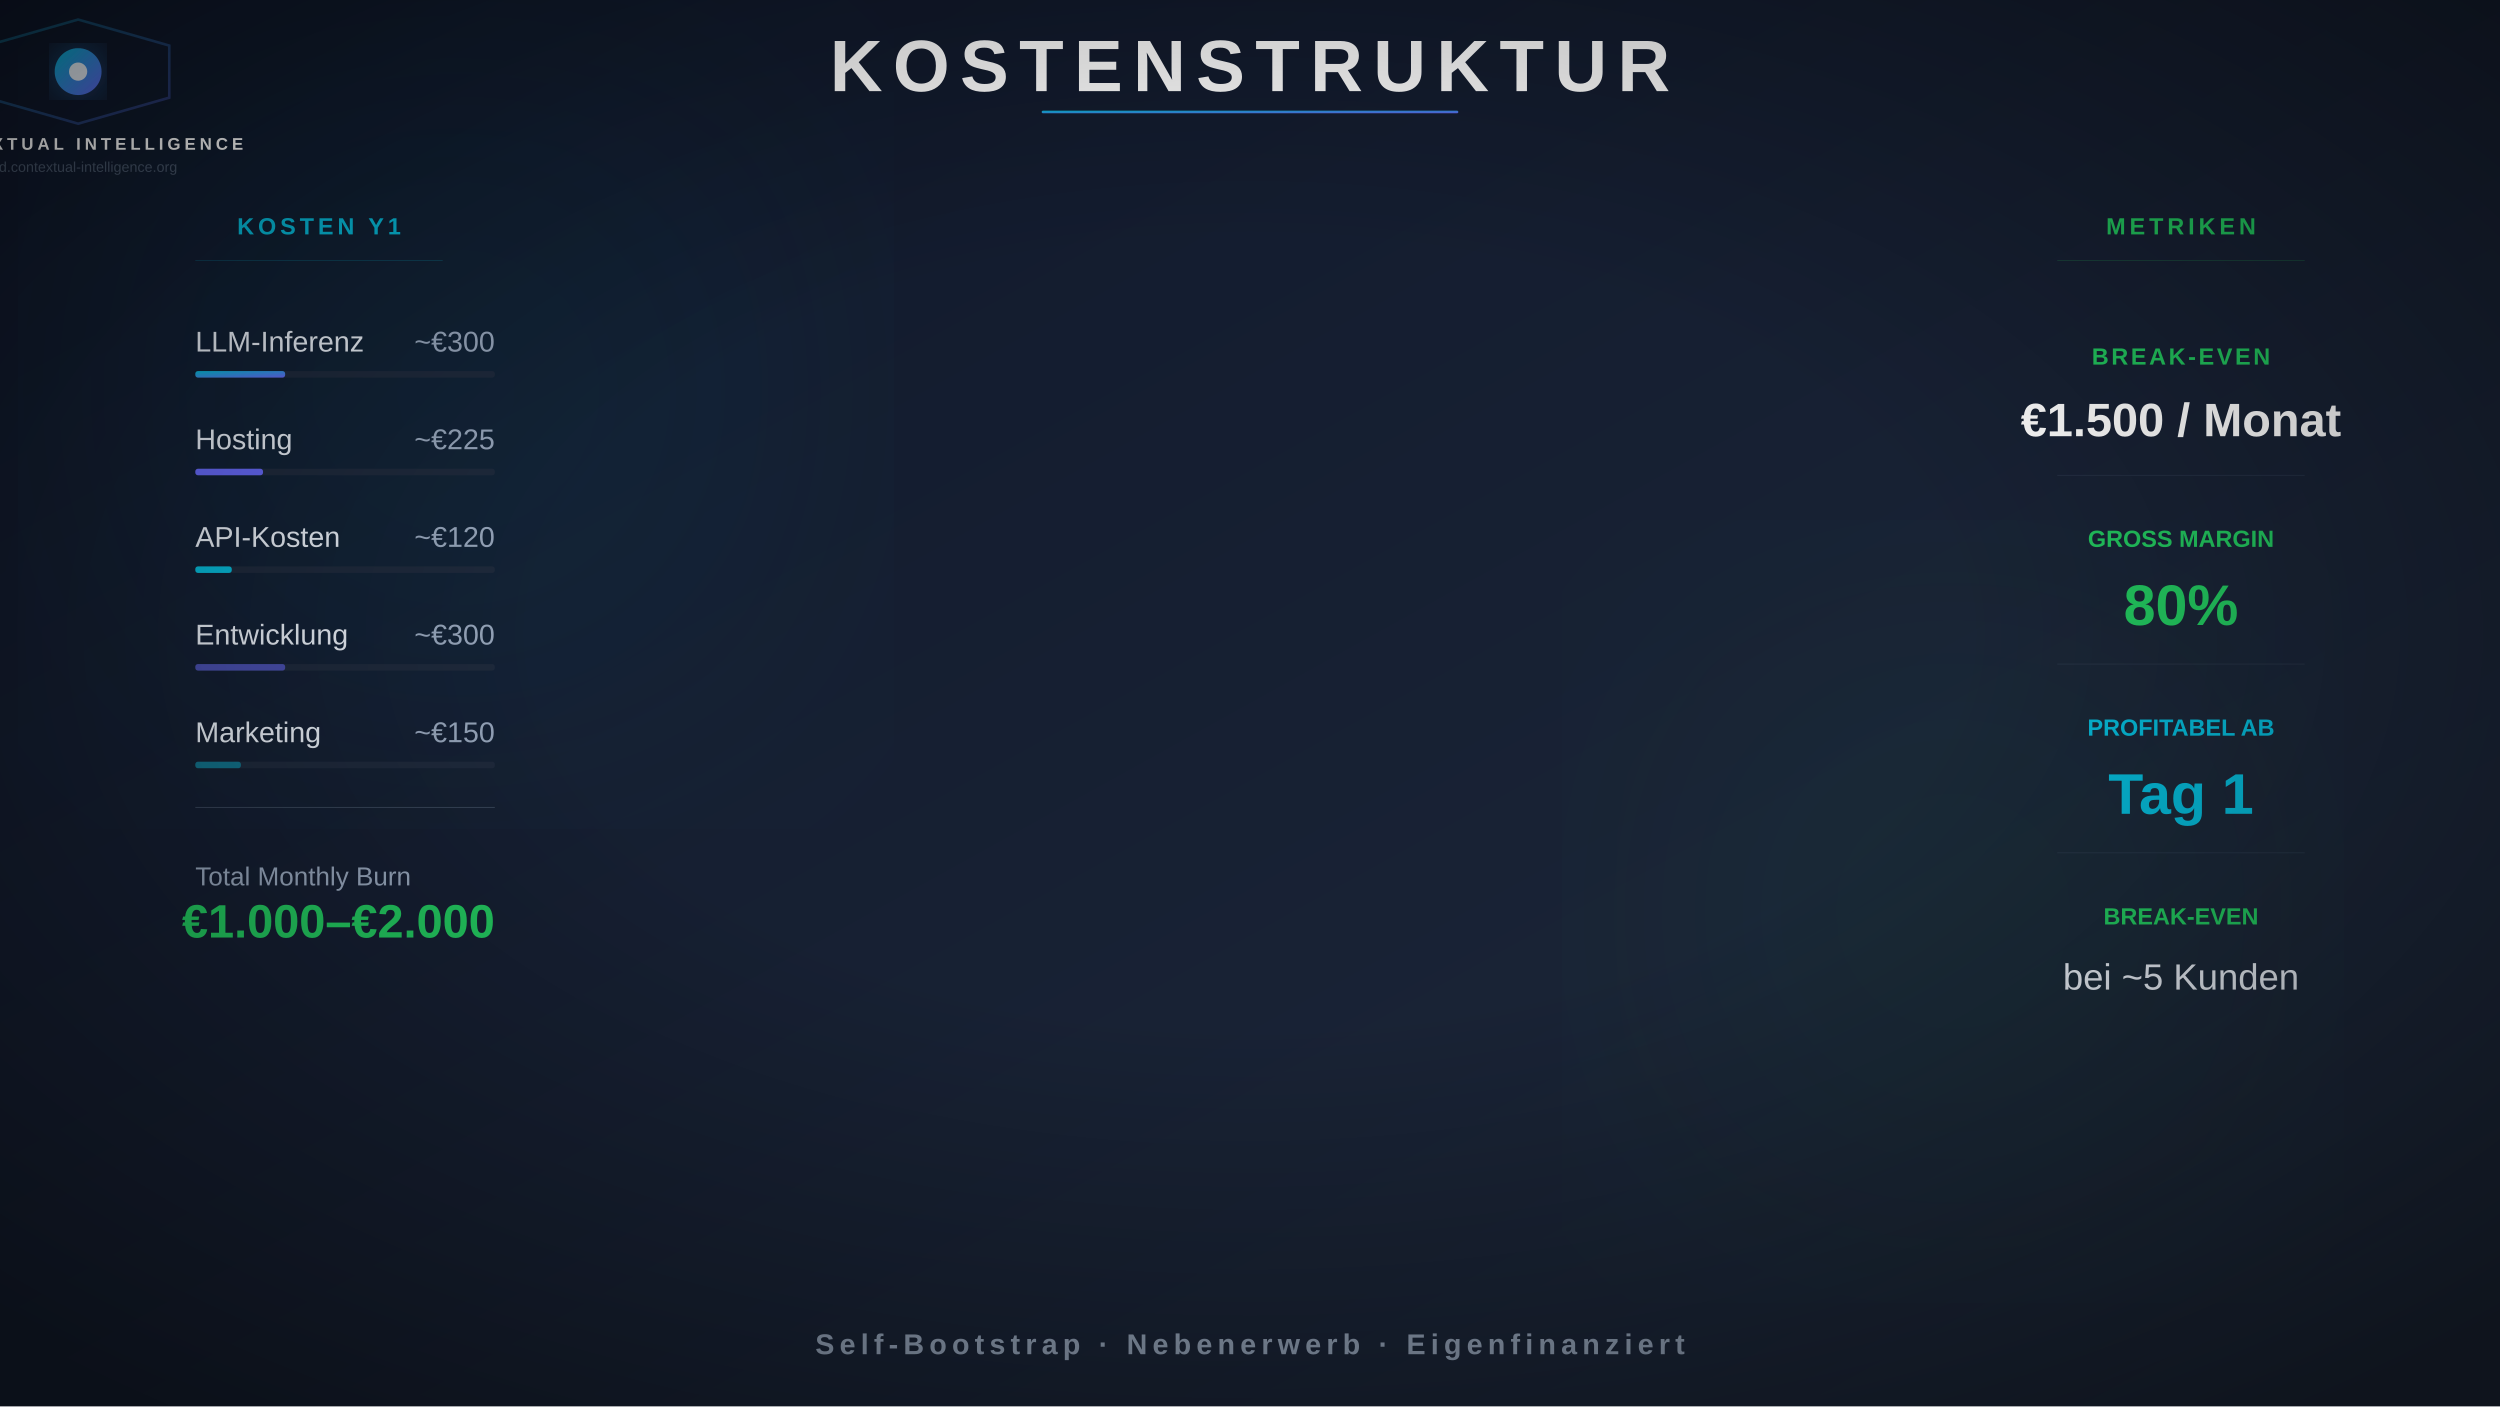
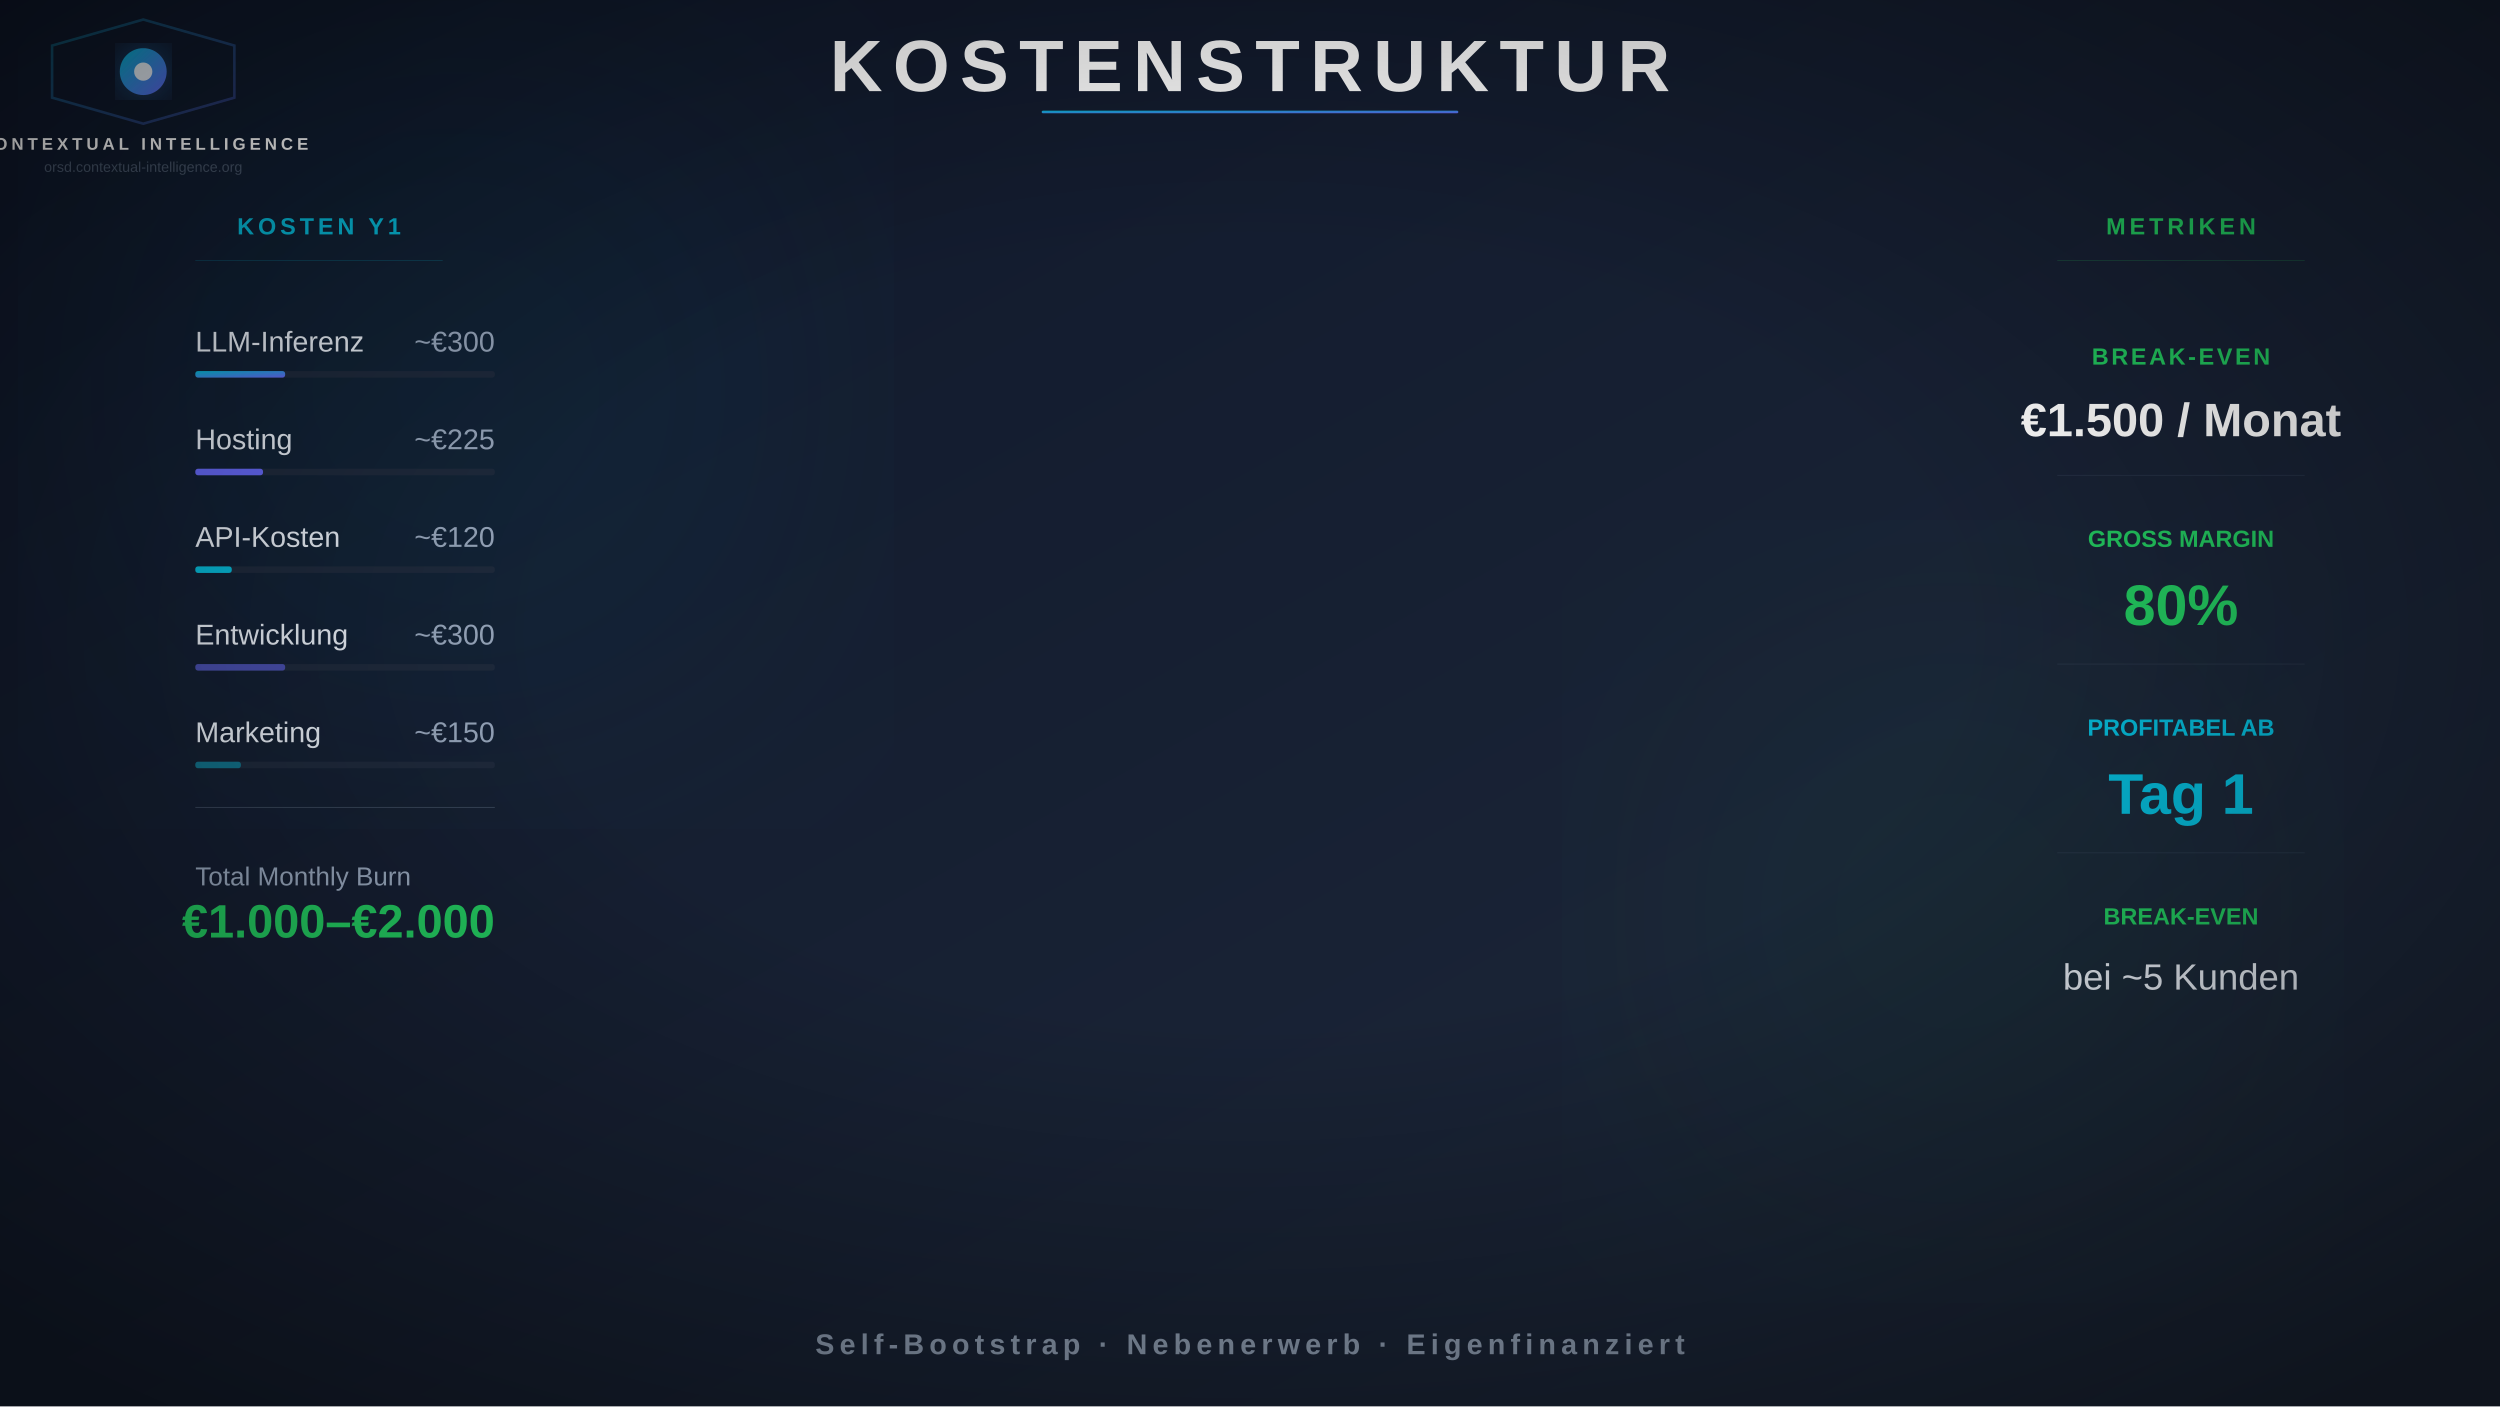
<svg xmlns="http://www.w3.org/2000/svg" viewBox="0 0 1920 1080" width="1920" height="1080">
  <defs>
    <linearGradient id="bg" x1="0%" y1="0%" x2="100%" y2="100%">
      <stop offset="0%" stop-color="#0f172a" />
      <stop offset="100%" stop-color="#1e293b" />
    </linearGradient>
    <linearGradient id="accent" x1="0%" y1="0%" x2="100%" y2="100%">
      <stop offset="0%" stop-color="#06b6d4" />
      <stop offset="100%" stop-color="#6366f1" />
    </linearGradient>
    <filter id="bgBlur">
      <feGaussianBlur stdDeviation="120" />
    </filter>
    <filter id="glow">
      <feGaussianBlur stdDeviation="20" result="b" />
      <feMerge>
        <feMergeNode in="b" />
        <feMergeNode in="SourceGraphic" />
      </feMerge>
    </filter>
    <radialGradient id="vignette" cx="50%" cy="45%" r="70%">
      <stop offset="40%" stop-color="#000" stop-opacity="0" />
      <stop offset="100%" stop-color="#000" stop-opacity="0.5" />
    </radialGradient>
  </defs>
  <rect width="1920" height="1080" fill="url(#bg)" />
  <circle cx="350" cy="300" r="280" fill="#06b6d4" opacity="0.05" filter="url(#bgBlur)" />
  <circle cx="1500" cy="700" r="250" fill="#22c55e" opacity="0.04" filter="url(#bgBlur)" />
-   <g transform="translate(60, 55)">
+   <g transform="translate(110, 55)">
    <polygon points="0,-40 70,-20 70,20 0,40 -70,20 -70,-20" fill="none" stroke="url(#accent)" stroke-width="2" opacity="0.35" />
    <circle cx="0" cy="0" r="18" fill="url(#accent)" filter="url(#glow)" />
    <circle cx="0" cy="0" r="7" fill="#ffffff" opacity="0.9" />
  </g>
-   <text x="60" y="115" font-family="'Segoe UI','Helvetica Neue',Arial,sans-serif" font-size="13" font-weight="700" fill="#ffffff" letter-spacing="3" text-anchor="middle">CONTEXTUAL INTELLIGENCE</text>
-   <text x="60" y="132" font-family="'Segoe UI',Arial,sans-serif" font-size="11" fill="#475569" text-anchor="middle">orsd.contextual-intelligence.org</text>
+   <text x="110" y="115" font-family="'Segoe UI','Helvetica Neue',Arial,sans-serif" font-size="13" font-weight="700" fill="#ffffff" letter-spacing="3" text-anchor="middle">CONTEXTUAL INTELLIGENCE</text>
+   <text x="110" y="132" font-family="'Segoe UI',Arial,sans-serif" font-size="11" fill="#475569" text-anchor="middle">orsd.contextual-intelligence.org</text>
  <text x="960" y="70" font-family="'Segoe UI','Helvetica Neue',Arial,sans-serif" font-size="56" font-weight="700" fill="#ffffff" letter-spacing="8" text-anchor="middle">KOSTENSTRUKTUR</text>
  <rect x="800" y="85" width="320" height="2" fill="url(#accent)" rx="1" />
  <line x1="420" y1="120" x2="420" y2="1000" stroke="url(#accent)" stroke-width="1" opacity="0.08" />
  <line x1="1500" y1="120" x2="1500" y2="1000" stroke="url(#accent)" stroke-width="1" opacity="0.08" />
  <text x="245" y="180" font-family="'Segoe UI',Arial,sans-serif" font-size="18" font-weight="700" fill="#06b6d4" letter-spacing="3" text-anchor="middle">KOSTEN Y1</text>
  <line x1="150" y1="200" x2="340" y2="200" stroke="#06b6d4" stroke-width="0.5" opacity="0.3" />
  <text x="150" y="270" font-family="'Segoe UI',Arial,sans-serif" font-size="22" fill="#e2e8f0">LLM-Inferenz</text>
  <text x="380" y="270" font-family="'Segoe UI',Arial,sans-serif" font-size="22" fill="#94a3b8" text-anchor="end">~€300</text>
  <rect x="150" y="285" width="230" height="5" rx="2" fill="#1e293b" />
  <rect x="150" y="285" width="69" height="5" rx="2" fill="url(#accent)" />
  <text x="150" y="345" font-family="'Segoe UI',Arial,sans-serif" font-size="22" fill="#e2e8f0">Hosting</text>
  <text x="380" y="345" font-family="'Segoe UI',Arial,sans-serif" font-size="22" fill="#94a3b8" text-anchor="end">~€225</text>
  <rect x="150" y="360" width="230" height="5" rx="2" fill="#1e293b" />
  <rect x="150" y="360" width="52" height="5" rx="2" fill="#6366f1" />
  <text x="150" y="420" font-family="'Segoe UI',Arial,sans-serif" font-size="22" fill="#e2e8f0">API-Kosten</text>
  <text x="380" y="420" font-family="'Segoe UI',Arial,sans-serif" font-size="22" fill="#94a3b8" text-anchor="end">~€120</text>
  <rect x="150" y="435" width="230" height="5" rx="2" fill="#1e293b" />
  <rect x="150" y="435" width="28" height="5" rx="2" fill="#06b6d4" />
  <text x="150" y="495" font-family="'Segoe UI',Arial,sans-serif" font-size="22" fill="#e2e8f0">Entwicklung</text>
  <text x="380" y="495" font-family="'Segoe UI',Arial,sans-serif" font-size="22" fill="#94a3b8" text-anchor="end">~€300</text>
  <rect x="150" y="510" width="230" height="5" rx="2" fill="#1e293b" />
  <rect x="150" y="510" width="69" height="5" rx="2" fill="#6366f1" opacity="0.6" />
  <text x="150" y="570" font-family="'Segoe UI',Arial,sans-serif" font-size="22" fill="#e2e8f0">Marketing</text>
  <text x="380" y="570" font-family="'Segoe UI',Arial,sans-serif" font-size="22" fill="#94a3b8" text-anchor="end">~€150</text>
  <rect x="150" y="585" width="230" height="5" rx="2" fill="#1e293b" />
  <rect x="150" y="585" width="35" height="5" rx="2" fill="#06b6d4" opacity="0.5" />
  <line x1="150" y1="620" x2="380" y2="620" stroke="#475569" stroke-width="0.5" />
  <text x="150" y="680" font-family="'Segoe UI',Arial,sans-serif" font-size="20" fill="#94a3b8">Total Monthly Burn</text>
  <text x="380" y="720" font-family="'Segoe UI',Arial,sans-serif" font-size="36" font-weight="700" fill="#22c55e" text-anchor="end">€1.000–€2.000</text>
  <text x="1675" y="180" font-family="'Segoe UI',Arial,sans-serif" font-size="18" font-weight="700" fill="#22c55e" letter-spacing="3" text-anchor="middle">METRIKEN</text>
  <line x1="1580" y1="200" x2="1770" y2="200" stroke="#22c55e" stroke-width="0.5" opacity="0.3" />
  <text x="1675" y="280" font-family="'Segoe UI',Arial,sans-serif" font-size="18" font-weight="700" fill="#22c55e" letter-spacing="2" text-anchor="middle">BREAK-EVEN</text>
  <text x="1675" y="335" font-family="'Segoe UI',Arial,sans-serif" font-size="36" font-weight="700" fill="#ffffff" text-anchor="middle">€1.500 / Monat</text>
  <line x1="1580" y1="365" x2="1770" y2="365" stroke="#475569" stroke-width="0.5" opacity="0.4" />
  <text x="1675" y="420" font-family="'Segoe UI',Arial,sans-serif" font-size="18" font-weight="700" fill="#22c55e" text-anchor="middle">GROSS MARGIN</text>
  <text x="1675" y="480" font-family="'Segoe UI',Arial,sans-serif" font-size="44" font-weight="700" fill="#22c55e" text-anchor="middle">80%</text>
  <line x1="1580" y1="510" x2="1770" y2="510" stroke="#475569" stroke-width="0.5" opacity="0.4" />
  <text x="1675" y="565" font-family="'Segoe UI',Arial,sans-serif" font-size="18" font-weight="700" fill="#06b6d4" text-anchor="middle">PROFITABEL AB</text>
  <text x="1675" y="625" font-family="'Segoe UI',Arial,sans-serif" font-size="44" font-weight="700" fill="#06b6d4" text-anchor="middle">Tag 1</text>
  <line x1="1580" y1="655" x2="1770" y2="655" stroke="#475569" stroke-width="0.5" opacity="0.4" />
  <text x="1675" y="710" font-family="'Segoe UI',Arial,sans-serif" font-size="18" font-weight="700" fill="#22c55e" text-anchor="middle">BREAK-EVEN</text>
  <text x="1675" y="760" font-family="'Segoe UI',Arial,sans-serif" font-size="28" fill="#e2e8f0" text-anchor="middle">bei ~5 Kunden</text>
  <text x="960" y="1040" font-family="'Segoe UI','Helvetica Neue',Arial,sans-serif" font-size="22" font-weight="600" fill="#94a3b8" text-anchor="middle" letter-spacing="4">Self-Bootstrap · Nebenerwerb · Eigenfinanziert</text>
  <rect width="1920" height="1080" fill="url(#vignette)" pointer-events="none" />
</svg>
